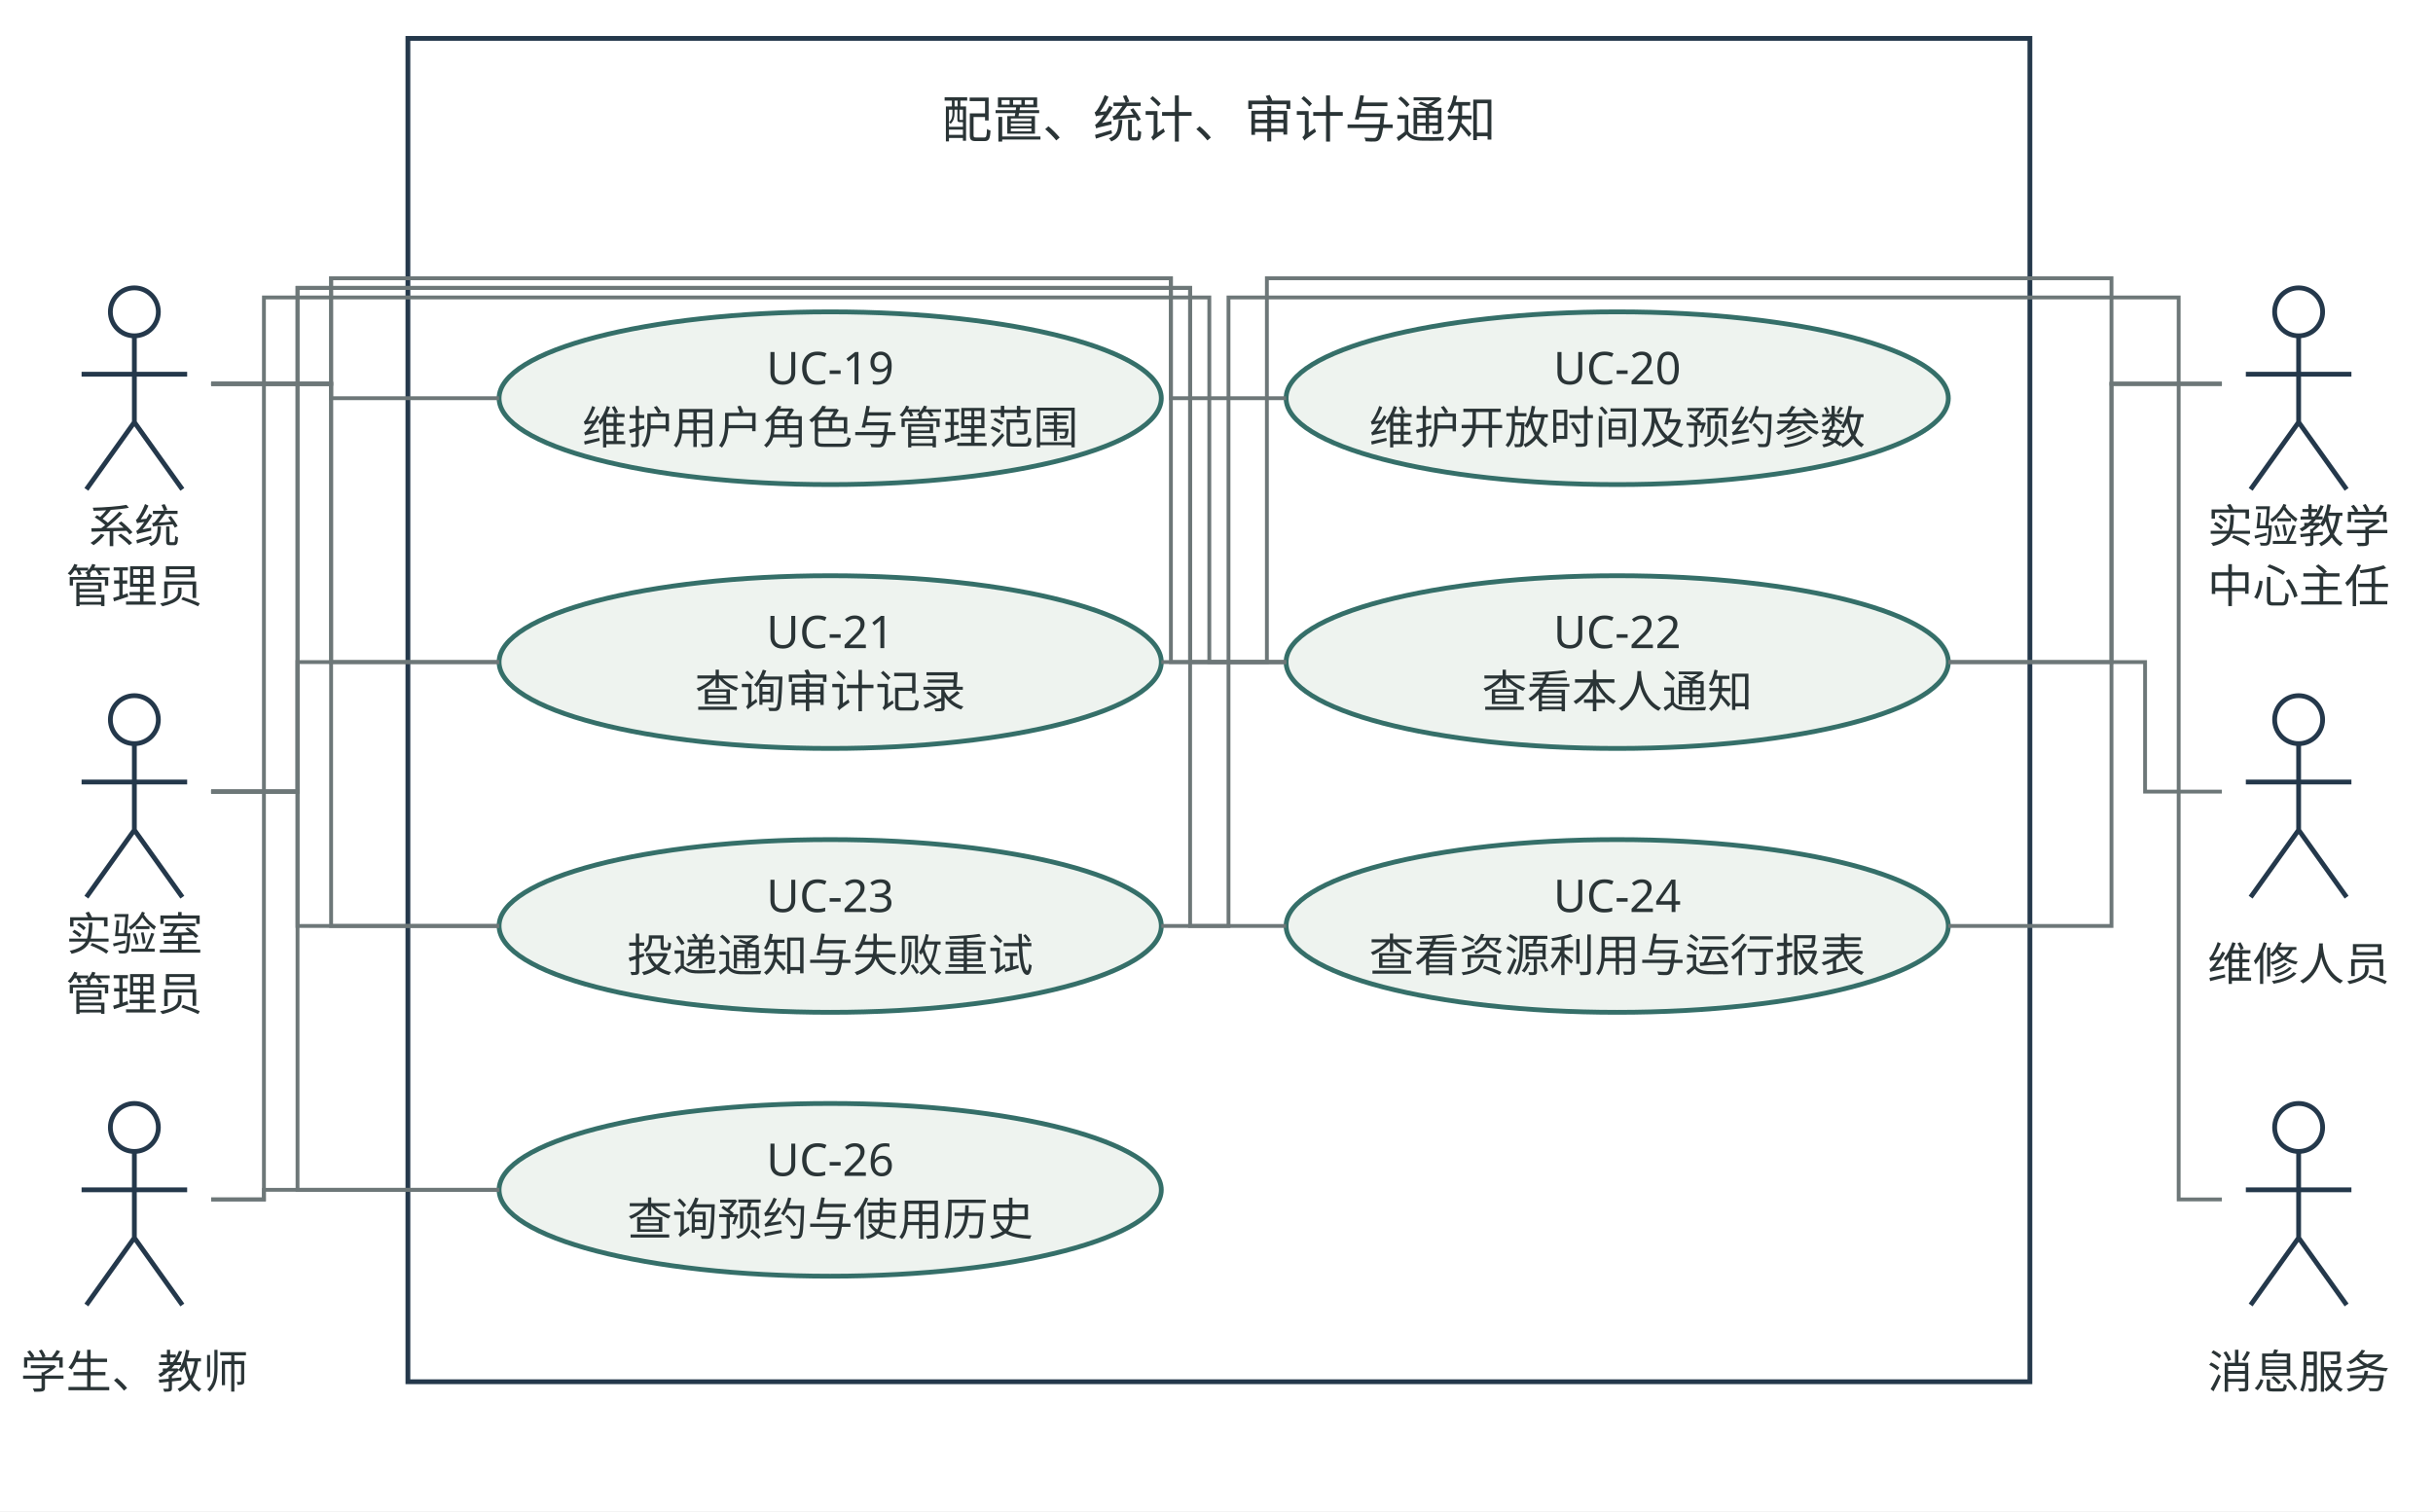
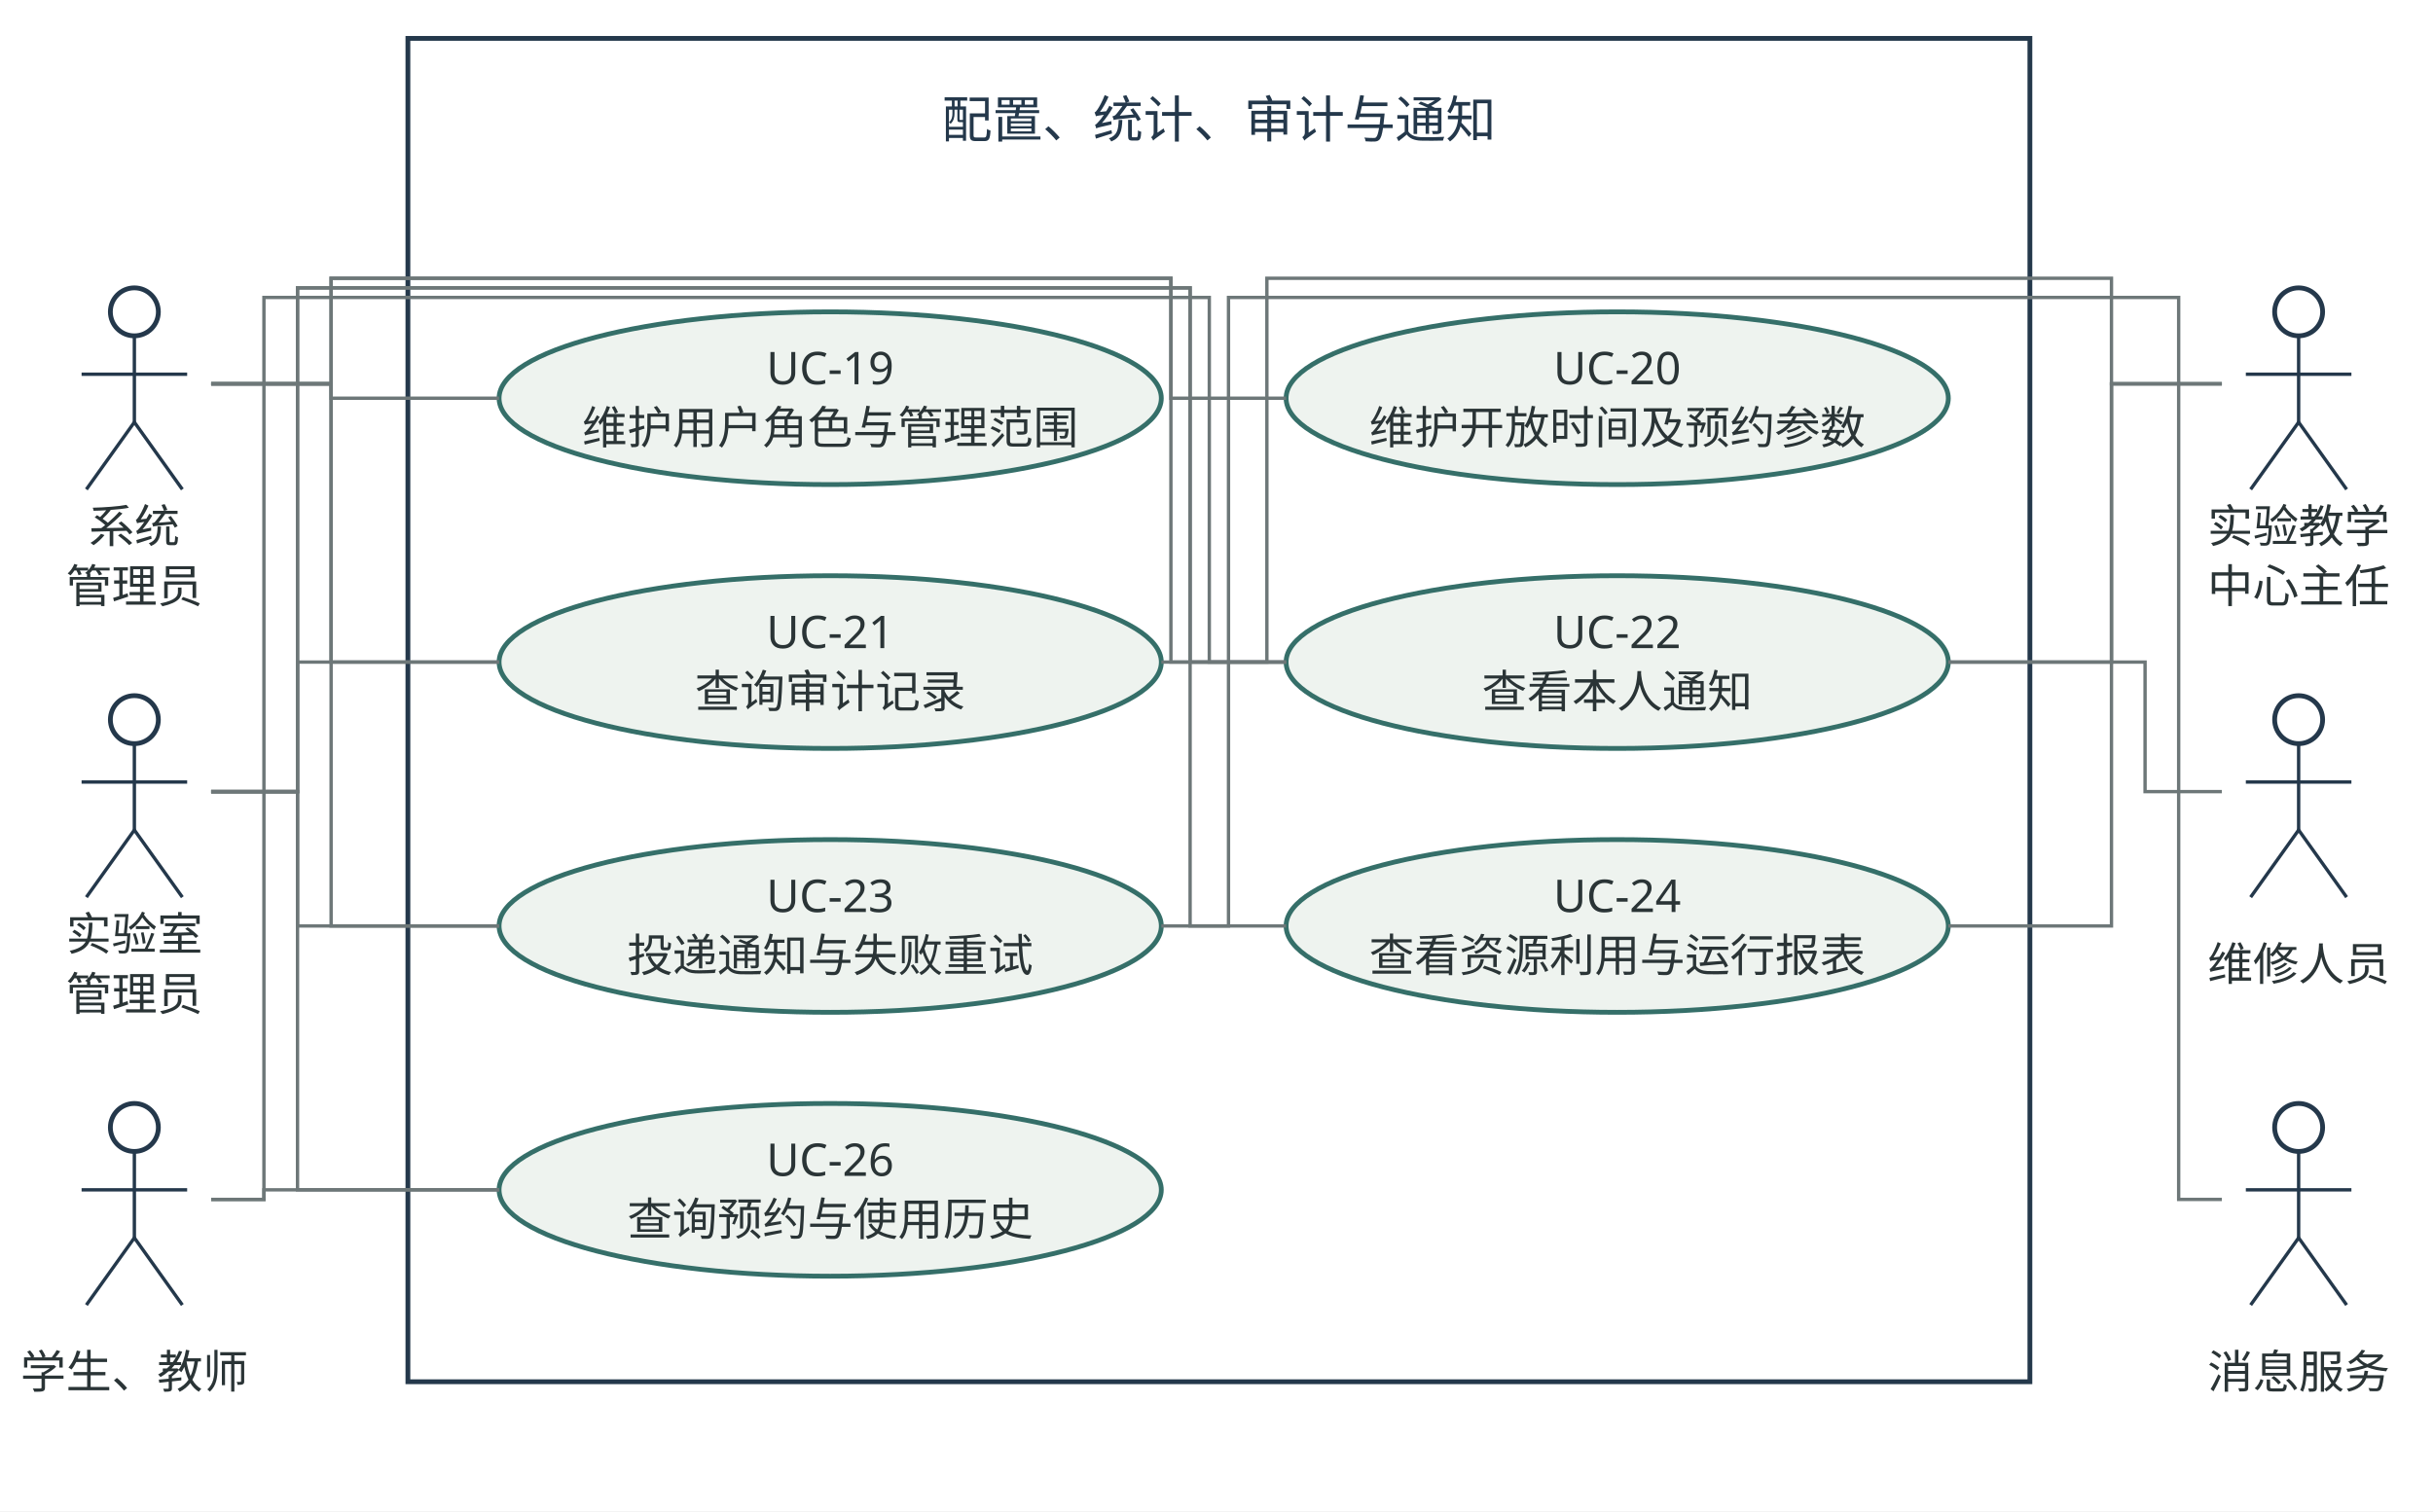
<svg xmlns="http://www.w3.org/2000/svg" width="507" height="315" viewBox="0 0 507 315">
  <rect width="100%" height="100%" fill="white" />
  <rect x="85" y="8" width="338" height="280" fill="none" stroke="#24384b" />
-   <text x="254.0" y="151.5" text-anchor="middle" font-family="Microsoft YaHei,sans-serif" font-size="10" fill="#2a3436" />
-   <text x="254" y="28.675" text-anchor="middle" font-family="Microsoft YaHei,sans-serif" font-size="10.5" fill="#2a3436">配置、统计、审计与通知</text>
+   <text x="254" y="28.675" text-anchor="middle" font-family="Microsoft YaHei,sans-serif" font-size="10.5" fill="#24384b">配置、统计、审计与通知</text>
  <ellipse cx="173.0" cy="83.0" rx="69.0" ry="18.0" fill="#eef3ef" stroke="#356f69" />
  <text x="173.0" y="80.09" text-anchor="middle" font-family="Microsoft YaHei,sans-serif" font-size="9.4" fill="#2a3436">UC-19</text>
  <text x="173.0" y="92.49" text-anchor="middle" font-family="Microsoft YaHei,sans-serif" font-size="9.4" fill="#2a3436">维护用户角色与管理范围</text>
  <ellipse cx="337.0" cy="83.0" rx="69.0" ry="18.0" fill="#eef3ef" stroke="#356f69" />
  <text x="337.0" y="80.09" text-anchor="middle" font-family="Microsoft YaHei,sans-serif" font-size="9.4" fill="#2a3436">UC-20</text>
  <text x="337.0" y="92.49" text-anchor="middle" font-family="Microsoft YaHei,sans-serif" font-size="9.4" fill="#2a3436">维护开放时间及预约参数</text>
  <ellipse cx="173.0" cy="138.0" rx="69.0" ry="18.0" fill="#eef3ef" stroke="#356f69" />
  <text x="173.0" y="135.09" text-anchor="middle" font-family="Microsoft YaHei,sans-serif" font-size="9.4" fill="#2a3436">UC-21</text>
  <text x="173.0" y="147.49" text-anchor="middle" font-family="Microsoft YaHei,sans-serif" font-size="9.4" fill="#2a3436">查询审计记录</text>
  <ellipse cx="337.0" cy="138.0" rx="69.0" ry="18.0" fill="#eef3ef" stroke="#356f69" />
  <text x="337.0" y="135.09" text-anchor="middle" font-family="Microsoft YaHei,sans-serif" font-size="9.4" fill="#2a3436">UC-22</text>
  <text x="337.0" y="147.49" text-anchor="middle" font-family="Microsoft YaHei,sans-serif" font-size="9.4" fill="#2a3436">查看本人通知</text>
  <ellipse cx="173.0" cy="193.0" rx="69.0" ry="18.0" fill="#eef3ef" stroke="#356f69" />
  <text x="173.0" y="190.09" text-anchor="middle" font-family="Microsoft YaHei,sans-serif" font-size="9.4" fill="#2a3436">UC-23</text>
  <text x="173.0" y="202.49" text-anchor="middle" font-family="Microsoft YaHei,sans-serif" font-size="9.4" fill="#2a3436">投递通知与失败重试</text>
  <ellipse cx="337.0" cy="193.0" rx="69.0" ry="18.0" fill="#eef3ef" stroke="#356f69" />
  <text x="337.0" y="190.09" text-anchor="middle" font-family="Microsoft YaHei,sans-serif" font-size="9.4" fill="#2a3436">UC-24</text>
  <text x="337.0" y="202.49" text-anchor="middle" font-family="Microsoft YaHei,sans-serif" font-size="9.4" fill="#2a3436">查看资源利用与运行报表</text>
  <ellipse cx="173.0" cy="248.0" rx="69.0" ry="18.0" fill="#eef3ef" stroke="#356f69" />
  <text x="173.0" y="245.09" text-anchor="middle" font-family="Microsoft YaHei,sans-serif" font-size="9.4" fill="#2a3436">UC-26</text>
  <text x="173.0" y="257.49" text-anchor="middle" font-family="Microsoft YaHei,sans-serif" font-size="9.4" fill="#2a3436">查询预约与使用历史</text>
  <circle cx="28.0" cy="65" r="5" fill="none" stroke="#24384b" />
-   <path d="M28.0,70 V88 M17.0,78 H39.0 M28.0,88 L18.0,102 M28.0,88 L38.0,102" fill="none" stroke="#24384b" />
+   <polyline points="28.0,70 28.0,88" fill="none" stroke="#24384b" stroke-width="0.7" />
+   <polyline points="17.0,78 39.0,78" fill="none" stroke="#24384b" stroke-width="0.7" />
+   <polyline points="18.0,102 28.0,88 38.0,102" fill="none" stroke="#24384b" stroke-width="0.7" />
  <text x="28.0" y="113.075" text-anchor="middle" font-family="Microsoft YaHei,sans-serif" font-size="9.5" fill="#2a3436">系统</text>
  <text x="28.0" y="125.575" text-anchor="middle" font-family="Microsoft YaHei,sans-serif" font-size="9.5" fill="#2a3436">管理员</text>
-   <polyline points="44,80 69,80 69,83.0 104,83.0" fill="none" stroke="#6d7778" stroke-width="0.8" />
-   <polyline points="44,80 69,80 69,58 244,58 244,83.0 268,83.0" fill="none" stroke="#6d7778" stroke-width="0.8" />
-   <polyline points="44,80 69,80 69,138.0 104,138.0" fill="none" stroke="#6d7778" stroke-width="0.8" />
-   <polyline points="44,80 69,80 69,58 244,58 244,138.0 268,138.0" fill="none" stroke="#6d7778" stroke-width="0.8" />
-   <polyline points="44,80 69,80 69,193.0 104,193.0" fill="none" stroke="#6d7778" stroke-width="0.8" />
+   <polyline points="44,80 69,80 69,83.0 104,83.0" fill="none" stroke="#6d7778" stroke-width="0.7" />
+   <polyline points="44,80 69,80 69,58 244,58 244,83.0 268,83.0" fill="none" stroke="#6d7778" stroke-width="0.7" />
+   <polyline points="44,80 69,80 69,138.0 104,138.0" fill="none" stroke="#6d7778" stroke-width="0.7" />
+   <polyline points="44,80 69,80 69,58 244,58 244,138.0 268,138.0" fill="none" stroke="#6d7778" stroke-width="0.7" />
+   <polyline points="44,80 69,80 69,193.0 104,193.0" fill="none" stroke="#6d7778" stroke-width="0.7" />
  <circle cx="28.0" cy="150" r="5" fill="none" stroke="#24384b" />
-   <path d="M28.0,155 V173 M17.0,163 H39.0 M28.0,173 L18.0,187 M28.0,173 L38.0,187" fill="none" stroke="#24384b" />
+   <polyline points="28.0,155 28.0,173" fill="none" stroke="#24384b" stroke-width="0.7" />
+   <polyline points="17.0,163 39.0,163" fill="none" stroke="#24384b" stroke-width="0.7" />
+   <polyline points="18.0,187 28.0,173 38.0,187" fill="none" stroke="#24384b" stroke-width="0.7" />
  <text x="28.0" y="198.075" text-anchor="middle" font-family="Microsoft YaHei,sans-serif" font-size="9.5" fill="#2a3436">实验室</text>
  <text x="28.0" y="210.575" text-anchor="middle" font-family="Microsoft YaHei,sans-serif" font-size="9.5" fill="#2a3436">管理员</text>
-   <polyline points="44,165 62,165 62,138.0 104,138.0" fill="none" stroke="#6d7778" stroke-width="0.8" />
-   <polyline points="44,165 62,165 62,60 248,60 248,138.0 268,138.0" fill="none" stroke="#6d7778" stroke-width="0.8" />
-   <polyline points="44,165 62,165 62,193.0 104,193.0" fill="none" stroke="#6d7778" stroke-width="0.8" />
-   <polyline points="44,165 62,165 62,60 248,60 248,193.0 268,193.0" fill="none" stroke="#6d7778" stroke-width="0.8" />
-   <polyline points="44,165 62,165 62,248.0 104,248.0" fill="none" stroke="#6d7778" stroke-width="0.8" />
+   <polyline points="44,165 62,165 62,138.0 104,138.0" fill="none" stroke="#6d7778" stroke-width="0.7" />
+   <polyline points="44,165 62,165 62,60 248,60 248,138.0 268,138.0" fill="none" stroke="#6d7778" stroke-width="0.7" />
+   <polyline points="44,165 62,165 62,193.0 104,193.0" fill="none" stroke="#6d7778" stroke-width="0.7" />
+   <polyline points="44,165 62,165 62,60 248,60 248,193.0 268,193.0" fill="none" stroke="#6d7778" stroke-width="0.7" />
+   <polyline points="44,165 62,165 62,248.0 104,248.0" fill="none" stroke="#6d7778" stroke-width="0.7" />
  <circle cx="28.0" cy="235" r="5" fill="none" stroke="#24384b" />
-   <path d="M28.0,240 V258 M17.0,248 H39.0 M28.0,258 L18.0,272 M28.0,258 L38.0,272" fill="none" stroke="#24384b" />
+   <polyline points="28.0,240 28.0,258" fill="none" stroke="#24384b" stroke-width="0.7" />
+   <polyline points="17.0,248 39.0,248" fill="none" stroke="#24384b" stroke-width="0.7" />
+   <polyline points="18.0,272 28.0,258 38.0,272" fill="none" stroke="#24384b" stroke-width="0.7" />
  <text x="28.0" y="289.325" text-anchor="middle" font-family="Microsoft YaHei,sans-serif" font-size="9.5" fill="#2a3436">学生、教师</text>
-   <polyline points="44,250 55,250 55,62 252,62 252,138.0 268,138.0" fill="none" stroke="#6d7778" stroke-width="0.8" />
-   <polyline points="44,250 55,250 55,248.0 104,248.0" fill="none" stroke="#6d7778" stroke-width="0.8" />
+   <polyline points="44,250 55,250 55,62 252,62 252,138.0 268,138.0" fill="none" stroke="#6d7778" stroke-width="0.7" />
+   <polyline points="44,250 55,250 55,248.0 104,248.0" fill="none" stroke="#6d7778" stroke-width="0.7" />
  <circle cx="479.0" cy="65" r="5" fill="none" stroke="#24384b" />
-   <path d="M479.0,70 V88 M468.0,78 H490.0 M479.0,88 L469.0,102 M479.0,88 L489.0,102" fill="none" stroke="#24384b" />
+   <polyline points="479.0,70 479.0,88" fill="none" stroke="#24384b" stroke-width="0.7" />
+   <polyline points="468.0,78 490.0,78" fill="none" stroke="#24384b" stroke-width="0.7" />
+   <polyline points="469.0,102 479.0,88 489.0,102" fill="none" stroke="#24384b" stroke-width="0.7" />
  <text x="479.0" y="113.075" text-anchor="middle" font-family="Microsoft YaHei,sans-serif" font-size="9.5" fill="#2a3436">实验教学</text>
  <text x="479.0" y="125.575" text-anchor="middle" font-family="Microsoft YaHei,sans-serif" font-size="9.5" fill="#2a3436">中心主任</text>
-   <polyline points="463,80 440,80 440,58 264,58 264,138.0 242,138.0" fill="none" stroke="#6d7778" stroke-width="0.8" />
-   <polyline points="463,80 440,80 440,138.0 406,138.0" fill="none" stroke="#6d7778" stroke-width="0.8" />
-   <polyline points="463,80 440,80 440,193.0 406,193.0" fill="none" stroke="#6d7778" stroke-width="0.8" />
+   <polyline points="463,80 440,80 440,58 264,58 264,138.0 242,138.0" fill="none" stroke="#6d7778" stroke-width="0.7" />
+   <polyline points="463,80 440,80 440,138.0 406,138.0" fill="none" stroke="#6d7778" stroke-width="0.7" />
+   <polyline points="463,80 440,80 440,193.0 406,193.0" fill="none" stroke="#6d7778" stroke-width="0.7" />
  <circle cx="479.0" cy="150" r="5" fill="none" stroke="#24384b" />
-   <path d="M479.0,155 V173 M468.0,163 H490.0 M479.0,173 L469.0,187 M479.0,173 L489.0,187" fill="none" stroke="#24384b" />
+   <polyline points="479.0,155 479.0,173" fill="none" stroke="#24384b" stroke-width="0.7" />
+   <polyline points="468.0,163 490.0,163" fill="none" stroke="#24384b" stroke-width="0.7" />
+   <polyline points="469.0,187 479.0,173 489.0,187" fill="none" stroke="#24384b" stroke-width="0.7" />
  <text x="479.0" y="204.325" text-anchor="middle" font-family="Microsoft YaHei,sans-serif" font-size="9.5" fill="#2a3436">维修人员</text>
-   <polyline points="463,165 447,165 447,138.0 406,138.0" fill="none" stroke="#6d7778" stroke-width="0.8" />
+   <polyline points="463,165 447,165 447,138.0 406,138.0" fill="none" stroke="#6d7778" stroke-width="0.7" />
  <circle cx="479.0" cy="235" r="5" fill="none" stroke="#24384b" />
-   <path d="M479.0,240 V258 M468.0,248 H490.0 M479.0,258 L469.0,272 M479.0,258 L489.0,272" fill="none" stroke="#24384b" />
+   <polyline points="479.0,240 479.0,258" fill="none" stroke="#24384b" stroke-width="0.7" />
+   <polyline points="468.0,248 490.0,248" fill="none" stroke="#24384b" stroke-width="0.7" />
+   <polyline points="469.0,272 479.0,258 489.0,272" fill="none" stroke="#24384b" stroke-width="0.7" />
  <text x="479.0" y="289.325" text-anchor="middle" font-family="Microsoft YaHei,sans-serif" font-size="9.5" fill="#2a3436">消息服务</text>
-   <polyline points="463,250 454,250 454,62 256,62 256,193.0 242,193.0" fill="none" stroke="#6d7778" stroke-width="0.8" />
+   <polyline points="463,250 454,250 454,62 256,62 256,193.0 242,193.0" fill="none" stroke="#6d7778" stroke-width="0.7" />
</svg>
